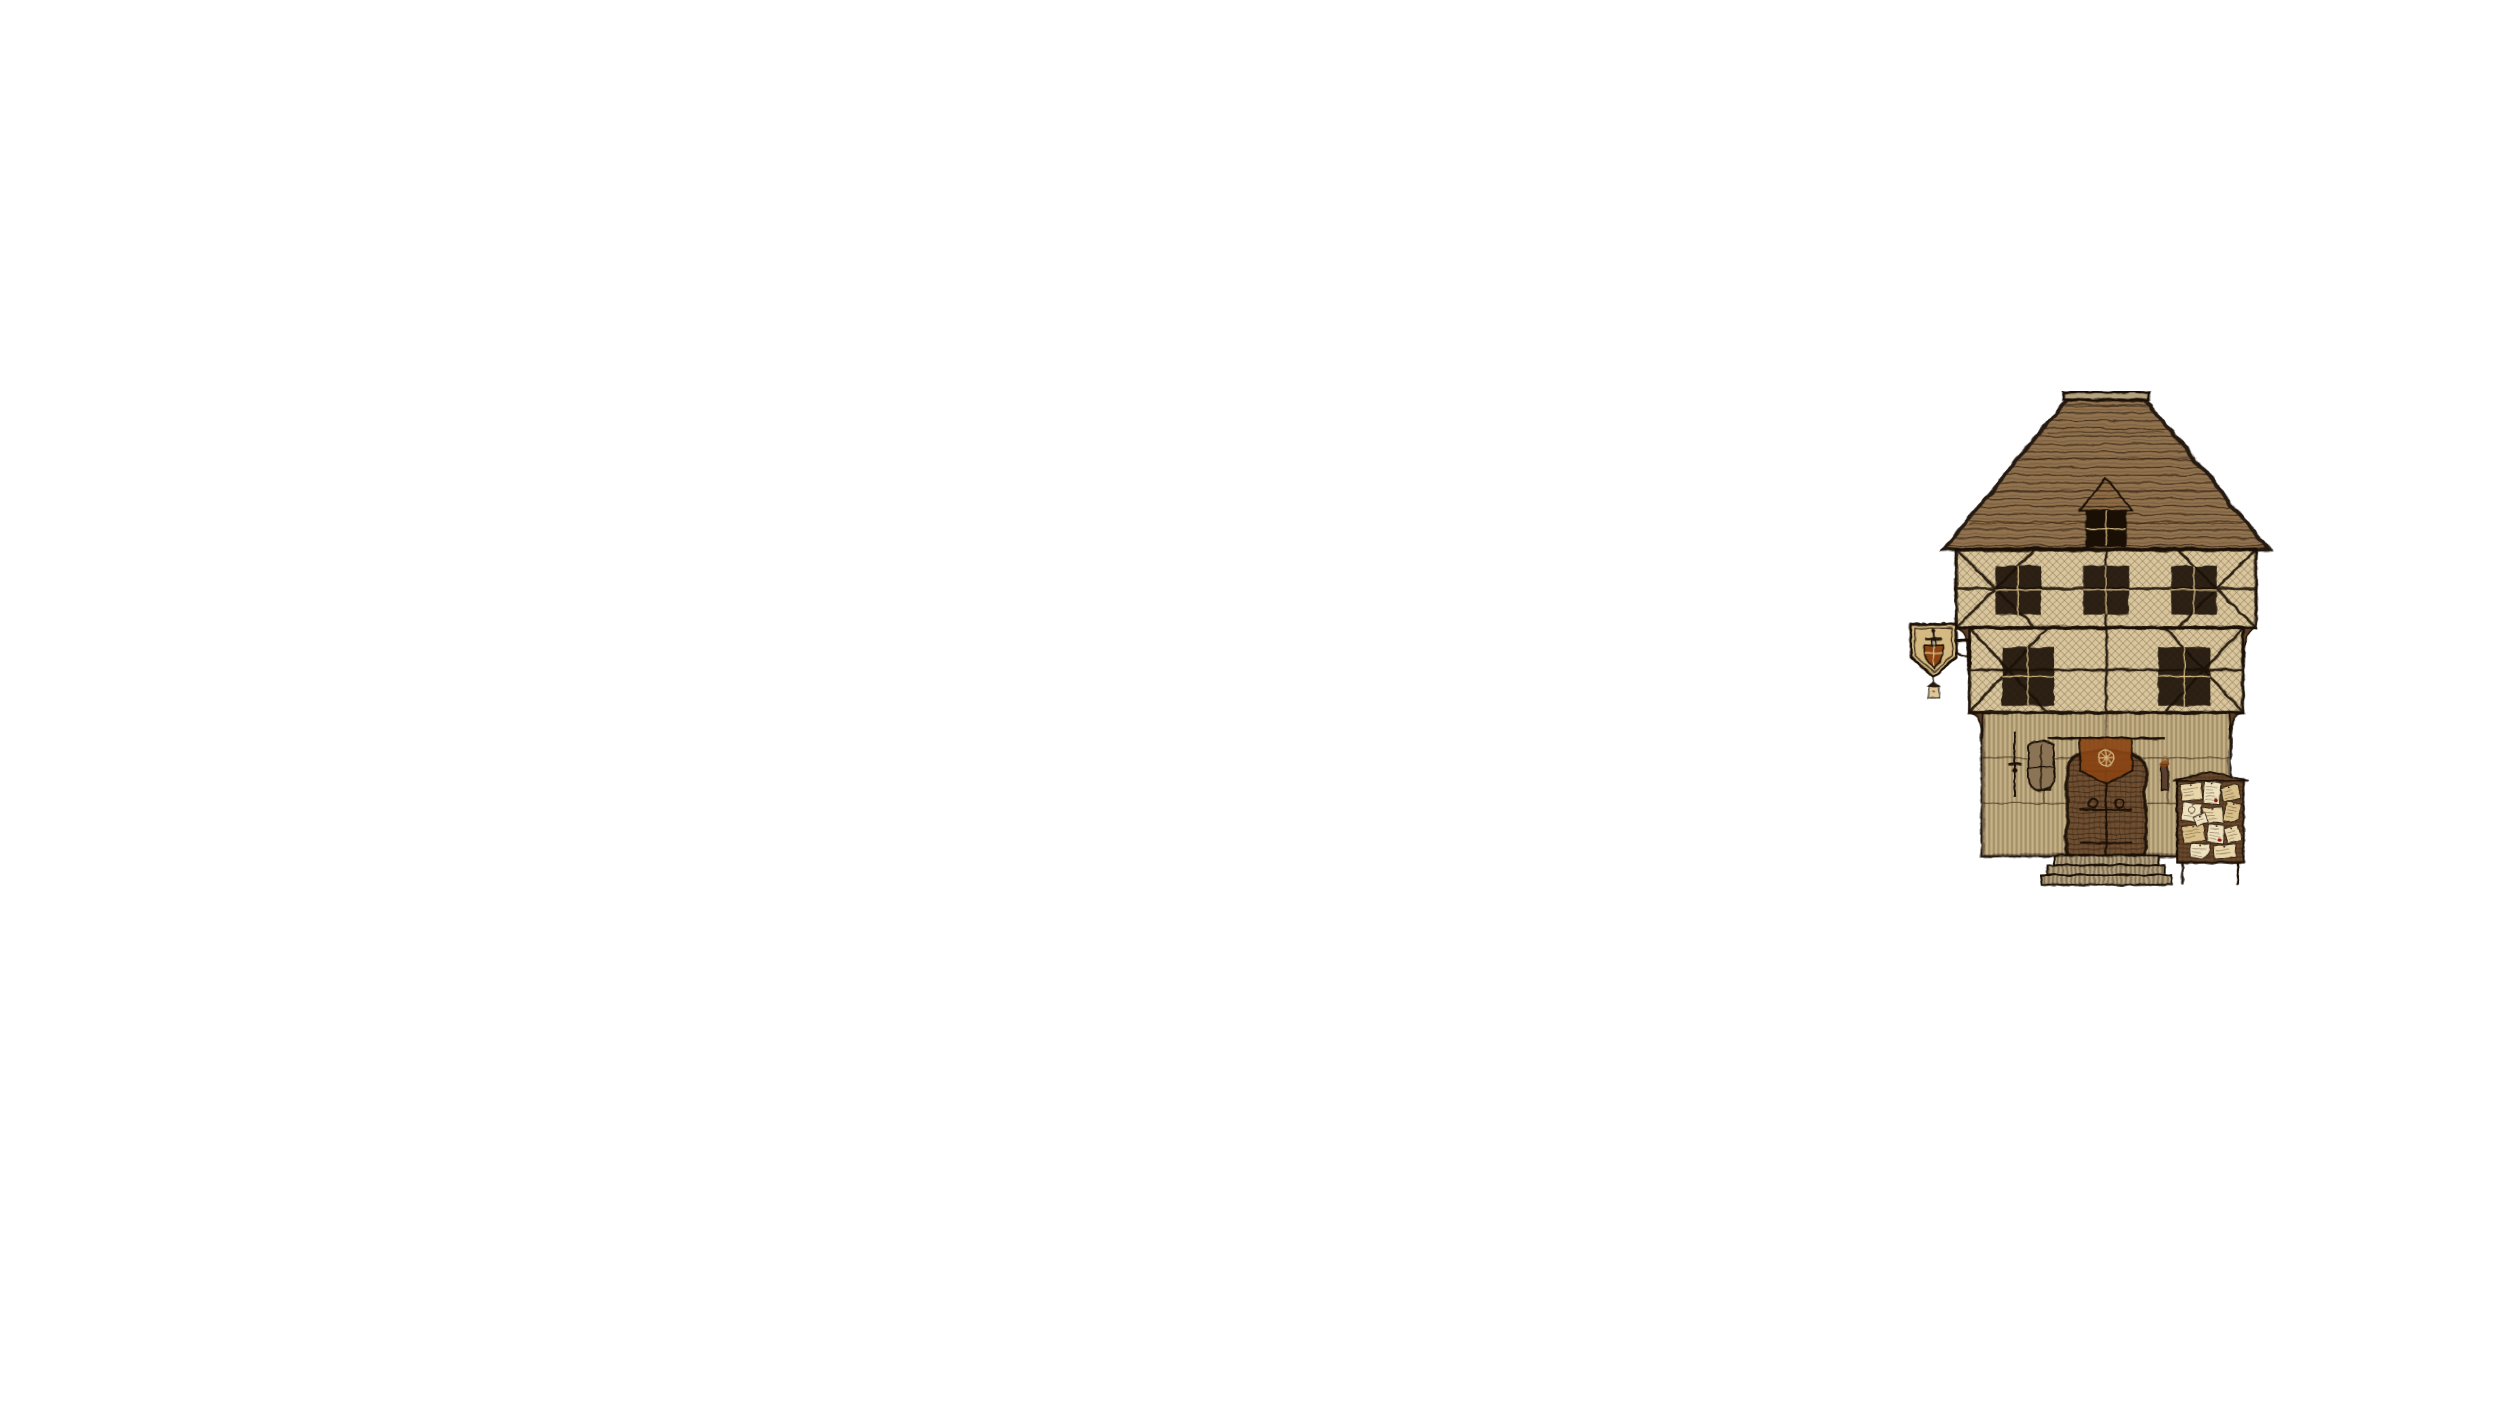
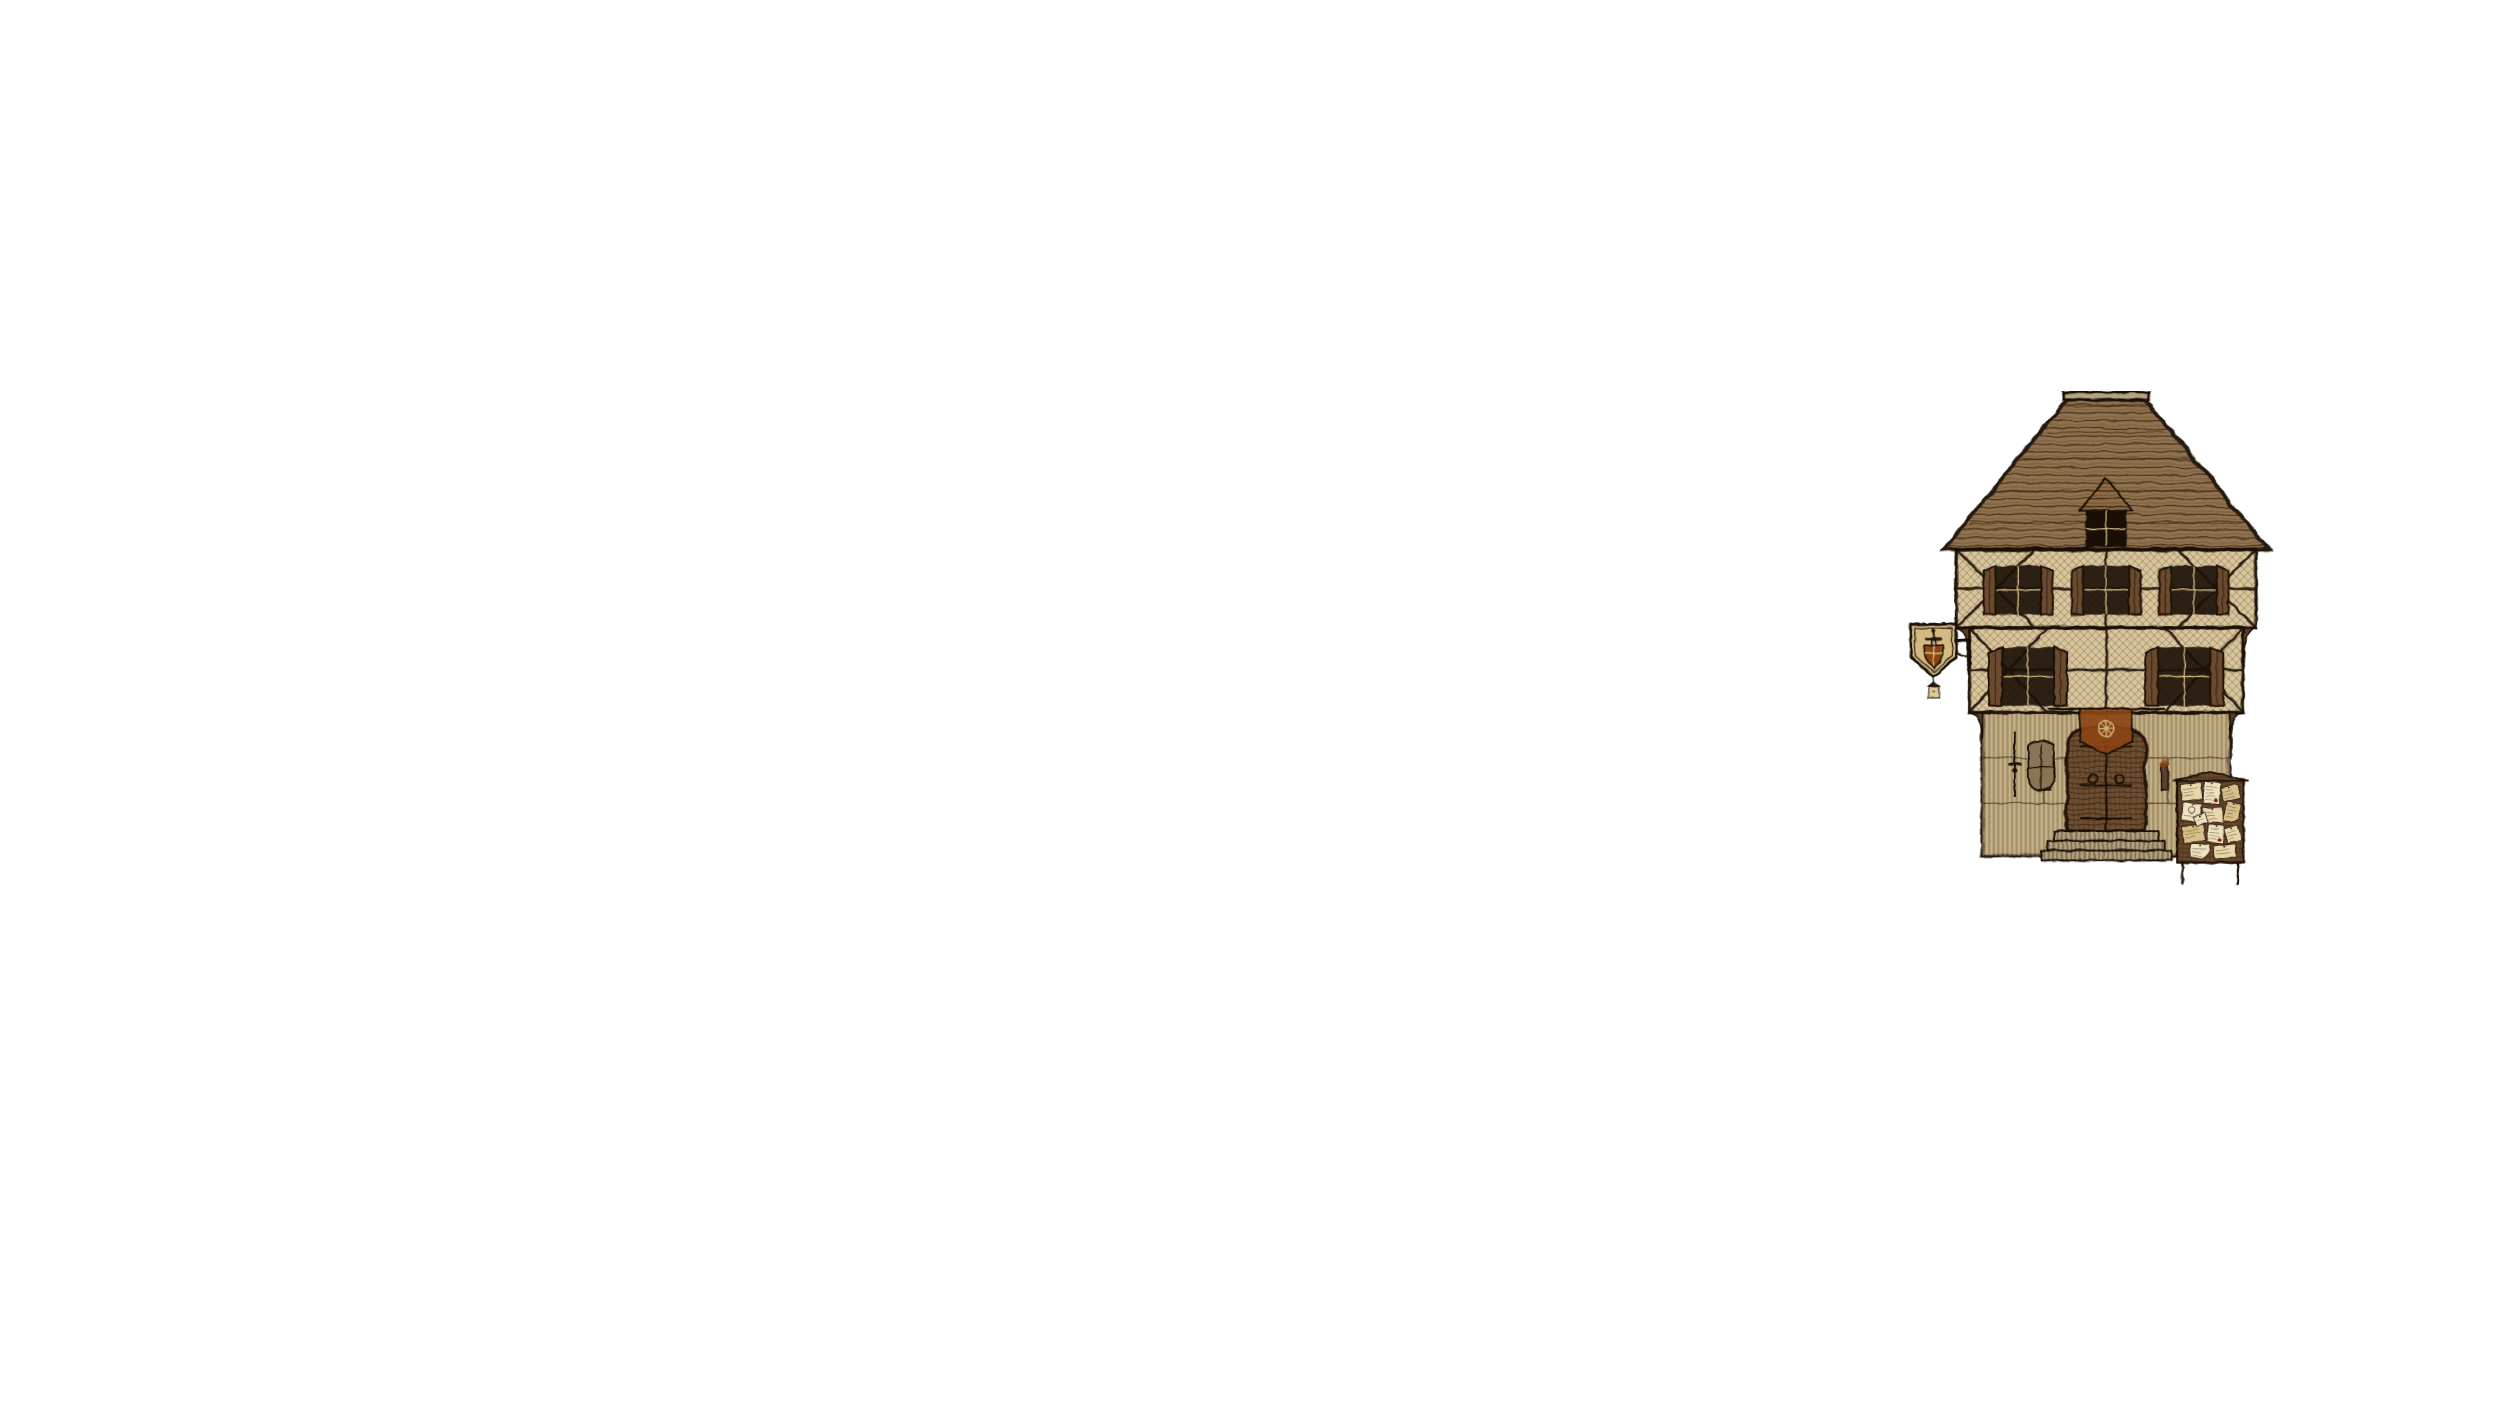
<svg xmlns="http://www.w3.org/2000/svg" viewBox="0 0 3840 2160" width="3840" height="2160">
  <defs>
    <pattern id="hatchStone" patternUnits="userSpaceOnUse" width="7" height="7">
      <rect x="0" y="0" width="7" height="7" fill="#b5a481" />
      <line x1="3.5" y1="0" x2="3.5" y2="7" stroke="#3a2a1a" stroke-width="1.6" opacity="0.8" />
    </pattern>
    <pattern id="hatchTimber" patternUnits="userSpaceOnUse" width="12" height="12">
      <rect x="0" y="0" width="12" height="12" fill="#d9c9a3" />
      <line x1="0" y1="0" x2="12" y2="12" stroke="#3a2a1a" stroke-width="1" opacity="0.5" />
      <line x1="12" y1="0" x2="0" y2="12" stroke="#3a2a1a" stroke-width="1" opacity="0.5" />
    </pattern>
    <pattern id="hatchRoof" patternUnits="userSpaceOnUse" width="10" height="12">
      <rect x="0" y="0" width="10" height="12" fill="#8c6b45" />
      <line x1="0" y1="6" x2="10" y2="6" stroke="#2a1a0a" stroke-width="2" opacity="0.8" />
      <line x1="0" y1="0" x2="10" y2="0" stroke="#2a1a0a" stroke-width="1.2" opacity="0.6" />
    </pattern>
    <pattern id="hatchWood" patternUnits="userSpaceOnUse" width="8" height="8">
      <rect x="0" y="0" width="8" height="8" fill="#6b4a2e" />
      <line x1="0" y1="4" x2="8" y2="4" stroke="#2a1a0a" stroke-width="1.5" opacity="0.7" />
      <line x1="4" y1="0" x2="4" y2="8" stroke="#2a1a0a" stroke-width="1" opacity="0.5" />
    </pattern>
    <filter id="sketchyHeavy" x="-15%" y="-15%" width="130%" height="130%">
      <feTurbulence type="fractalNoise" baseFrequency="0.03 0.04" numOctaves="4" seed="42" result="turb" />
      <feDisplacementMap in="SourceGraphic" in2="turb" scale="8" xChannelSelector="R" yChannelSelector="G" />
    </filter>
    <filter id="sketchyMedium" x="-10%" y="-10%" width="120%" height="120%">
      <feTurbulence type="fractalNoise" baseFrequency="0.05 0.07" numOctaves="3" seed="58" result="turb" />
      <feDisplacementMap in="SourceGraphic" in2="turb" scale="5" xChannelSelector="R" yChannelSelector="G" />
    </filter>
  </defs>
  <g id="guilde-aventuriers" transform="translate(3045, 844)">
    <rect x="0" y="250" width="380" height="220" fill="#d4ba82" stroke="#1a0f05" stroke-width="6" filter="url(#sketchyHeavy)" opacity="0.95" />
    <rect x="0" y="250" width="380" height="220" fill="url(#hatchStone)" opacity="0.6" />
    <rect x="-20" y="120" width="420" height="130" fill="#d4ba82" stroke="#1a0f05" stroke-width="5" filter="url(#sketchyHeavy)" opacity="0.95" />
    <rect x="-20" y="120" width="420" height="130" fill="url(#hatchTimber)" opacity="0.7" />
    <rect x="-40" y="0" width="460" height="120" fill="#d4ba82" stroke="#1a0f05" stroke-width="5" filter="url(#sketchyHeavy)" opacity="0.95" />
    <rect x="-40" y="0" width="460" height="120" fill="url(#hatchTimber)" opacity="0.7" />
    <polygon points="-60,0 130,-230 250,-230 440,0" fill="url(#hatchRoof)" stroke="#1a0f05" stroke-width="6" filter="url(#sketchyHeavy)" opacity="0.95" />
    <rect x="124" y="-242" width="132" height="12" fill="#b5a481" stroke="#1a0f05" stroke-width="4" filter="url(#sketchyMedium)" />
    <g fill="#5a3d24" stroke="#1a0f05" stroke-width="2.5" stroke-linejoin="round" filter="url(#sketchyMedium)">
      <path d="M 0,250 L -20,250 A 20,40 0 0 1 0,290 Z" />
      <path d="M 380,250 L 400,250 A 20,40 0 0 0 380,290 Z" />
      <path d="M -20,120 L -40,120 A 20,60 0 0 1 -20,180 Z" />
      <path d="M 400,120 L 420,120 A 20,60 0 0 0 400,180 Z" />
    </g>
    <g fill="none" stroke="#1a0f05" stroke-width="4" filter="url(#sketchyMedium)" opacity="0.9">
      <rect x="-20" y="120" width="420" height="130" />
      <line x1="-20" y1="120" x2="100" y2="250" />
      <line x1="100" y1="120" x2="-20" y2="250" />
      <line x1="280" y1="120" x2="400" y2="250" />
      <line x1="400" y1="120" x2="280" y2="250" />
      <line x1="190" y1="120" x2="190" y2="250" />
      <line x1="-20" y1="185" x2="400" y2="185" />
    </g>
    <g fill="none" stroke="#1a0f05" stroke-width="4" filter="url(#sketchyMedium)" opacity="0.9">
      <rect x="-40" y="0" width="460" height="120" />
      <line x1="-40" y1="0" x2="80" y2="120" />
      <line x1="80" y1="0" x2="-40" y2="120" />
      <line x1="300" y1="0" x2="420" y2="120" />
      <line x1="420" y1="0" x2="300" y2="120" />
      <line x1="190" y1="0" x2="190" y2="120" />
      <line x1="-40" y1="60" x2="420" y2="60" />
    </g>
    <g stroke="#2a1a0a" stroke-width="2" opacity="0.6" filter="url(#sketchyMedium)">
      <line x1="0" y1="320" x2="380" y2="320" />
      <line x1="0" y1="390" x2="380" y2="390" />
      <line x1="190" y1="250" x2="190" y2="320" />
      <line x1="95" y1="320" x2="95" y2="390" />
      <line x1="285" y1="320" x2="285" y2="390" />
    </g>
    <g stroke="#2a1a0a" stroke-width="1.5" opacity="0.6" filter="url(#sketchyMedium)">
      <line x1="-20" y1="-40" x2="400" y2="-40" />
      <line x1="20" y1="-90" x2="360" y2="-90" />
      <line x1="60" y1="-140" x2="320" y2="-140" />
      <line x1="100" y1="-180" x2="280" y2="-180" />
      <line x1="125" y1="-220" x2="255" y2="-220" />
    </g>
-     <path d="M 130,470 L 130,340 Q 130,310 190,310 Q 250,310 250,340 L 250,470 Z" fill="url(#hatchWood)" stroke="#1a0f05" stroke-width="5" filter="url(#sketchyHeavy)" opacity="0.95" />
-     <g stroke="#1a0f05" stroke-width="3" filter="url(#sketchyMedium)">
-       <line x1="150" y1="340" x2="230" y2="340" />
-       <line x1="150" y1="400" x2="230" y2="400" />
-       <line x1="150" y1="450" x2="230" y2="450" />
-       <line x1="190" y1="310" x2="190" y2="470" />
-     </g>
-     <circle cx="170" cy="390" r="7" fill="none" stroke="#1a0f05" stroke-width="3" filter="url(#sketchyMedium)" />
-     <circle cx="210" cy="390" r="7" fill="none" stroke="#1a0f05" stroke-width="3" filter="url(#sketchyMedium)" />
+     <g transform="translate(0,-37.5)">
+       <path d="M 130,470 L 130,340 Q 130,310 190,310 Q 250,310 250,340 L 250,470 Z" fill="url(#hatchWood)" stroke="#1a0f05" stroke-width="5" filter="url(#sketchyHeavy)" opacity="0.95" />
+       <g stroke="#1a0f05" stroke-width="3" filter="url(#sketchyMedium)">
+         <line x1="150" y1="340" x2="230" y2="340" />
+         <line x1="150" y1="400" x2="230" y2="400" />
+         <line x1="150" y1="450" x2="230" y2="450" />
+         <line x1="190" y1="310" x2="190" y2="470" />
+       </g>
+       <circle cx="170" cy="390" r="7" fill="none" stroke="#1a0f05" stroke-width="3" filter="url(#sketchyMedium)" />
+       <circle cx="210" cy="390" r="7" fill="none" stroke="#1a0f05" stroke-width="3" filter="url(#sketchyMedium)" />
+     </g>
    <g filter="url(#sketchyMedium)">
      <rect x="30" y="150" width="80" height="90" fill="#1a0f05" opacity="0.9" />
      <rect x="270" y="150" width="80" height="90" fill="#1a0f05" opacity="0.9" />
      <line x1="70" y1="150" x2="70" y2="240" stroke="#d4ba82" stroke-width="2" />
      <line x1="30" y1="195" x2="110" y2="195" stroke="#d4ba82" stroke-width="2" />
      <line x1="310" y1="150" x2="310" y2="240" stroke="#d4ba82" stroke-width="2" />
      <line x1="270" y1="195" x2="350" y2="195" stroke="#d4ba82" stroke-width="2" />
    </g>
    <g filter="url(#sketchyMedium)">
      <rect x="20" y="25" width="70" height="75" fill="#1a0f05" opacity="0.9" />
      <rect x="155" y="25" width="70" height="75" fill="#1a0f05" opacity="0.9" />
      <rect x="290" y="25" width="70" height="75" fill="#1a0f05" opacity="0.9" />
      <line x1="55" y1="25" x2="55" y2="100" stroke="#d4ba82" stroke-width="2" />
      <line x1="20" y1="62" x2="90" y2="62" stroke="#d4ba82" stroke-width="2" />
      <line x1="190" y1="25" x2="190" y2="100" stroke="#d4ba82" stroke-width="2" />
      <line x1="155" y1="62" x2="225" y2="62" stroke="#d4ba82" stroke-width="2" />
      <line x1="325" y1="25" x2="325" y2="100" stroke="#d4ba82" stroke-width="2" />
      <line x1="290" y1="62" x2="360" y2="62" stroke="#d4ba82" stroke-width="2" />
    </g>
    <g filter="url(#sketchyMedium)">
+       <path d="M 30,150 L 10,159 L 10,240 L 30,240 Z" fill="#6b4a2e" stroke="#1a0f05" stroke-width="3" />
+       <path d="M 110,150 L 130,159 L 130,240 L 110,240 Z" fill="#6b4a2e" stroke="#1a0f05" stroke-width="3" />
+       <path d="M 20,156.5 L 20,238 M 120,156.5 L 120,238" stroke="#3a2a1a" stroke-width="1.8" />
+       <path d="M 270,150 L 250,159 L 250,240 L 270,240 Z" fill="#6b4a2e" stroke="#1a0f05" stroke-width="3" />
+       <path d="M 350,150 L 370,159 L 370,240 L 350,240 Z" fill="#6b4a2e" stroke="#1a0f05" stroke-width="3" />
+       <path d="M 260,156.5 L 260,238 M 360,156.5 L 360,238" stroke="#3a2a1a" stroke-width="1.8" />
+       <path d="M 20,25 L 2,32.5 L 2,100 L 20,100 Z" fill="#6b4a2e" stroke="#1a0f05" stroke-width="3" />
+       <path d="M 90,25 L 108,32.5 L 108,100 L 90,100 Z" fill="#6b4a2e" stroke="#1a0f05" stroke-width="3" />
+       <path d="M 11,30.8 L 11,98 M 99,30.8 L 99,98" stroke="#3a2a1a" stroke-width="1.8" />
+       <path d="M 155,25 L 137,32.5 L 137,100 L 155,100 Z" fill="#6b4a2e" stroke="#1a0f05" stroke-width="3" />
+       <path d="M 225,25 L 243,32.5 L 243,100 L 225,100 Z" fill="#6b4a2e" stroke="#1a0f05" stroke-width="3" />
+       <path d="M 146,30.8 L 146,98 M 234,30.8 L 234,98" stroke="#3a2a1a" stroke-width="1.8" />
+       <path d="M 290,25 L 272,32.5 L 272,100 L 290,100 Z" fill="#6b4a2e" stroke="#1a0f05" stroke-width="3" />
+       <path d="M 360,25 L 378,32.5 L 378,100 L 360,100 Z" fill="#6b4a2e" stroke="#1a0f05" stroke-width="3" />
+       <path d="M 281,30.8 L 281,98 M 369,30.8 L 369,98" stroke="#3a2a1a" stroke-width="1.8" />
+     </g>
+     <g filter="url(#sketchyMedium)">
      <polygon points="150,-60 190,-110 230,-60" fill="url(#hatchRoof)" stroke="#1a0f05" stroke-width="3" />
      <rect x="160" y="-60" width="60" height="55" fill="#1a0f05" stroke="#1a0f05" stroke-width="3" />
      <line x1="190" y1="-60" x2="190" y2="-5" stroke="#d4ba82" stroke-width="2" />
      <line x1="160" y1="-32" x2="220" y2="-32" stroke="#d4ba82" stroke-width="2" />
    </g>
-     <g filter="url(#sketchyMedium)">
-       <rect x="110" y="470" width="160" height="15" fill="url(#hatchStone)" stroke="#1a0f05" stroke-width="3" />
-       <rect x="100" y="485" width="180" height="15" fill="url(#hatchStone)" stroke="#1a0f05" stroke-width="3" />
-       <rect x="90" y="500" width="200" height="15" fill="url(#hatchStone)" stroke="#1a0f05" stroke-width="3" />
+     <g transform="translate(0,-37.5)">
+       <g filter="url(#sketchyMedium)">
+         <rect x="110" y="470" width="160" height="15" fill="url(#hatchStone)" stroke="#1a0f05" stroke-width="3" />
+         <rect x="100" y="485" width="180" height="15" fill="url(#hatchStone)" stroke="#1a0f05" stroke-width="3" />
+         <rect x="90" y="500" width="200" height="15" fill="url(#hatchStone)" stroke="#1a0f05" stroke-width="3" />
+       </g>
    </g>
    <g filter="url(#sketchyMedium)">
      <rect x="95" y="330" width="10" height="40" fill="#5a4030" stroke="#1a0f05" stroke-width="2" />
      <path d="M 92,330 Q 100,315 108,330 Q 100,340 92,330" fill="#8b4513" opacity="0.8" />
      <path d="M 95,325 Q 100,310 105,325" fill="none" stroke="#8b4513" stroke-width="1.5" opacity="0.6" />
      <rect x="275" y="330" width="10" height="40" fill="#5a4030" stroke="#1a0f05" stroke-width="2" />
      <path d="M 272,330 Q 280,315 288,330 Q 280,340 272,330" fill="#8b4513" opacity="0.8" />
      <path d="M 275,325 Q 280,310 285,325" fill="none" stroke="#8b4513" stroke-width="1.5" opacity="0.6" />
    </g>
    <g filter="url(#sketchyMedium)">
      <line x1="50" y1="280" x2="50" y2="380" stroke="#1a0f05" stroke-width="3" />
      <line x1="40" y1="330" x2="60" y2="330" stroke="#1a0f05" stroke-width="4" />
      <circle cx="50" cy="340" r="4" fill="#1a0f05" />
      <path d="M 70,300 L 70,350 Q 70,370 90,370 Q 110,370 110,350 L 110,300 Q 90,290 70,300 Z" fill="#8b7355" stroke="#1a0f05" stroke-width="3" />
      <line x1="90" y1="300" x2="90" y2="370" stroke="#1a0f05" stroke-width="2" />
      <line x1="70" y1="335" x2="110" y2="335" stroke="#1a0f05" stroke-width="2" />
    </g>
    <g id="tableau-quetes" transform="translate(350,515) scale(0.85) translate(-350,-470)" filter="url(#sketchyMedium)">
      <rect x="290" y="280" width="120" height="150" fill="url(#hatchWood)" stroke="#1a0f05" stroke-width="4" />
      <line x1="300" y1="430" x2="300" y2="470" stroke="#1a0f05" stroke-width="4" />
      <line x1="400" y1="430" x2="400" y2="470" stroke="#1a0f05" stroke-width="4" />
      <path d="M 282,282 L 350,266 L 418,282 Z" fill="url(#hatchWood)" stroke="#1a0f05" stroke-width="3" />
      <g transform="rotate(-6, 316, 302)">
        <rect x="297" y="287" width="38" height="30" fill="#e9d7ab" stroke="#1a0f05" stroke-width="1.5" />
        <line x1="301" y1="296" x2="328.3" y2="296" stroke="#3a2a1a" stroke-width="1" opacity="0.7" />
        <line x1="301" y1="302" x2="318.7" y2="302" stroke="#3a2a1a" stroke-width="1" opacity="0.7" />
        <line x1="301" y1="308" x2="321.1" y2="308" stroke="#3a2a1a" stroke-width="1" opacity="0.7" />
        <circle cx="316" cy="290" r="1.6" fill="#1a0f05" />
      </g>
      <g transform="rotate(4, 353, 304)">
        <rect x="338" y="284" width="30" height="40" fill="#efe2bf" stroke="#1a0f05" stroke-width="1.5" />
        <line x1="342" y1="293" x2="362.0" y2="293" stroke="#3a2a1a" stroke-width="1" opacity="0.7" />
        <line x1="342" y1="299" x2="355.0" y2="299" stroke="#3a2a1a" stroke-width="1" opacity="0.7" />
        <line x1="342" y1="305" x2="356.7" y2="305" stroke="#3a2a1a" stroke-width="1" opacity="0.7" />
        <line x1="342" y1="311" x2="358.5" y2="311" stroke="#3a2a1a" stroke-width="1" opacity="0.7" />
        <line x1="342" y1="317" x2="360.3" y2="317" stroke="#3a2a1a" stroke-width="1" opacity="0.7" />
        <circle cx="361" cy="317" r="3.5" fill="#8b1a1a" />
        <circle cx="353" cy="287" r="1.6" fill="#1a0f05" />
      </g>
      <g transform="rotate(-11, 387, 304)">
        <rect x="371" y="291" width="32" height="26" fill="#d9c08a" stroke="#1a0f05" stroke-width="1.5" />
        <line x1="375" y1="300" x2="389.2" y2="300" stroke="#3a2a1a" stroke-width="1" opacity="0.7" />
        <line x1="375" y1="306" x2="391.1" y2="306" stroke="#3a2a1a" stroke-width="1" opacity="0.7" />
        <line x1="375" y1="312" x2="393.0" y2="312" stroke="#3a2a1a" stroke-width="1" opacity="0.7" />
        <circle cx="387" cy="294" r="1.6" fill="#1a0f05" />
      </g>
      <g transform="rotate(7, 316, 339)">
        <rect x="299" y="322" width="34" height="34" fill="#efe2bf" stroke="#1a0f05" stroke-width="1.5" />
        <circle cx="316" cy="335" r="6" fill="none" stroke="#3a2a1a" stroke-width="1.2" />
        <line x1="303" y1="346" x2="318.3" y2="346" stroke="#3a2a1a" stroke-width="1" opacity="0.7" />
        <circle cx="316" cy="325" r="1.6" fill="#1a0f05" />
      </g>
      <g transform="rotate(-3, 355, 344)">
        <rect x="337" y="330" width="36" height="28" fill="#e9d7ab" stroke="#1a0f05" stroke-width="1.5" />
        <line x1="341" y1="339" x2="356.4" y2="339" stroke="#3a2a1a" stroke-width="1" opacity="0.7" />
        <line x1="341" y1="345" x2="358.6" y2="345" stroke="#3a2a1a" stroke-width="1" opacity="0.7" />
        <line x1="341" y1="351" x2="360.9" y2="351" stroke="#3a2a1a" stroke-width="1" opacity="0.7" />
        <circle cx="355" cy="333" r="1.6" fill="#1a0f05" />
      </g>
      <g transform="rotate(12, 389.5, 339)">
        <path d="M 376,321 L 403,321 L 403,349 L 396,354 L 391,357 L 376,357 Z" fill="#d9c08a" stroke="#1a0f05" stroke-width="1.5" />
        <line x1="380" y1="330" x2="395.0" y2="330" stroke="#3a2a1a" stroke-width="1" opacity="0.7" />
        <line x1="380" y1="336" x2="396.5" y2="336" stroke="#3a2a1a" stroke-width="1" opacity="0.7" />
        <line x1="380" y1="342" x2="390.4" y2="342" stroke="#3a2a1a" stroke-width="1" opacity="0.7" />
        <line x1="380" y1="348" x2="392.0" y2="348" stroke="#3a2a1a" stroke-width="1" opacity="0.7" />
        <circle cx="389.5" cy="324" r="1.6" fill="#1a0f05" />
      </g>
      <g transform="rotate(-8, 320, 377)">
        <rect x="300" y="362" width="40" height="30" fill="#d9c08a" stroke="#1a0f05" stroke-width="1.5" />
        <line x1="304" y1="371" x2="330.6" y2="371" stroke="#3a2a1a" stroke-width="1" opacity="0.7" />
        <line x1="304" y1="377" x2="333.1" y2="377" stroke="#3a2a1a" stroke-width="1" opacity="0.7" />
        <line x1="304" y1="383" x2="322.9" y2="383" stroke="#3a2a1a" stroke-width="1" opacity="0.7" />
        <circle cx="320" cy="365" r="1.6" fill="#1a0f05" />
      </g>
      <g transform="rotate(5, 360, 378)">
        <rect x="345" y="361" width="30" height="34" fill="#efe2bf" stroke="#1a0f05" stroke-width="1.5" />
        <line x1="349" y1="370" x2="365.5" y2="370" stroke="#3a2a1a" stroke-width="1" opacity="0.7" />
        <line x1="349" y1="376" x2="367.3" y2="376" stroke="#3a2a1a" stroke-width="1" opacity="0.7" />
        <line x1="349" y1="382" x2="369.0" y2="382" stroke="#3a2a1a" stroke-width="1" opacity="0.7" />
        <line x1="349" y1="388" x2="362.0" y2="388" stroke="#3a2a1a" stroke-width="1" opacity="0.7" />
        <circle cx="368" cy="388" r="3.5" fill="#8b1a1a" />
        <circle cx="360" cy="364" r="1.6" fill="#1a0f05" />
      </g>
      <g transform="rotate(-15, 391, 379)">
        <rect x="378" y="365" width="26" height="28" fill="#e9d7ab" stroke="#1a0f05" stroke-width="1.5" />
        <line x1="382" y1="374" x2="396.2" y2="374" stroke="#3a2a1a" stroke-width="1" opacity="0.7" />
        <line x1="382" y1="380" x2="397.7" y2="380" stroke="#3a2a1a" stroke-width="1" opacity="0.7" />
        <line x1="382" y1="386" x2="391.9" y2="386" stroke="#3a2a1a" stroke-width="1" opacity="0.7" />
        <circle cx="391" cy="368" r="1.6" fill="#1a0f05" />
      </g>
      <g transform="rotate(3, 331, 409)">
        <path d="M 314,396 L 348,396 L 348,414 L 341,419 L 336,422 L 314,422 Z" fill="#efe2bf" stroke="#1a0f05" stroke-width="1.5" />
        <line x1="318" y1="405" x2="341.7" y2="405" stroke="#3a2a1a" stroke-width="1" opacity="0.7" />
        <line x1="318" y1="411" x2="333.3" y2="411" stroke="#3a2a1a" stroke-width="1" opacity="0.7" />
        <line x1="318" y1="417" x2="335.4" y2="417" stroke="#3a2a1a" stroke-width="1" opacity="0.7" />
        <circle cx="331" cy="399" r="1.6" fill="#1a0f05" />
      </g>
      <g transform="rotate(-5, 376, 410)">
        <rect x="356" y="398" width="40" height="24" fill="#e9d7ab" stroke="#1a0f05" stroke-width="1.5" />
        <line x1="360" y1="407" x2="384.0" y2="407" stroke="#3a2a1a" stroke-width="1" opacity="0.7" />
        <line x1="360" y1="413" x2="386.6" y2="413" stroke="#3a2a1a" stroke-width="1" opacity="0.7" />
        <circle cx="376" cy="401" r="1.6" fill="#1a0f05" />
      </g>
      <g transform="rotate(-20, 333, 352)">
        <rect x="322" y="343" width="22" height="18" fill="#efe2bf" stroke="#1a0f05" stroke-width="1.5" />
        <line x1="326" y1="352" x2="337.1" y2="352" stroke="#3a2a1a" stroke-width="1" opacity="0.7" />
        <circle cx="333" cy="346" r="1.6" fill="#1a0f05" />
      </g>
    </g>
-     <g filter="url(#sketchyMedium)">
+     <g filter="url(#sketchyMedium)" transform="translate(0,-45)">
      <line x1="100" y1="290" x2="280" y2="290" stroke="#1a0f05" stroke-width="4" />
      <path d="M 150,290 L 230,290 L 230,340 L 190,360 L 150,340 Z" fill="#8b4513" stroke="#1a0f05" stroke-width="3" opacity="0.9" />
      <circle cx="190" cy="320" r="12" fill="none" stroke="#d4ba82" stroke-width="2" />
      <line x1="190" y1="308" x2="190" y2="332" stroke="#d4ba82" stroke-width="2" />
      <line x1="178" y1="320" x2="202" y2="320" stroke="#d4ba82" stroke-width="2" />
      <line x1="182" y1="312" x2="198" y2="328" stroke="#d4ba82" stroke-width="1.5" />
      <line x1="198" y1="312" x2="182" y2="328" stroke="#d4ba82" stroke-width="1.5" />
    </g>
    <g id="enseigne-guilde" filter="url(#sketchyMedium)">
      <g transform="translate(380,0) scale(-1,1)">
        <path d="M 400,180 L 400,140 L 480,140" fill="none" stroke="#1a0f05" stroke-width="5" stroke-linecap="round" stroke-linejoin="round" />
        <path d="M 400,165 Q 425,165 425,140" fill="none" stroke="#1a0f05" stroke-width="3" stroke-linecap="round" />
        <line x1="480" y1="140" x2="485" y2="135" stroke="#1a0f05" stroke-width="3" stroke-linecap="round" />
        <line x1="435" y1="140" x2="440" y2="115" stroke="#1a0f05" stroke-width="2.5" stroke-dasharray="4,2" />
        <line x1="475" y1="140" x2="470" y2="115" stroke="#1a0f05" stroke-width="2.5" stroke-dasharray="4,2" />
        <circle cx="440" cy="115" r="3" fill="none" stroke="#1a0f05" stroke-width="2" />
        <circle cx="470" cy="115" r="3" fill="none" stroke="#1a0f05" stroke-width="2" />
        <path d="M 420,115 L 490,115 L 490,165 L 455,195 L 420,165 Z" fill="#d4ba82" stroke="#1a0f05" stroke-width="4" stroke-linejoin="round" />
        <path d="M 426,121 L 484,121 L 484,163 L 455,188 L 426,163 Z" fill="none" stroke="#3a2a1a" stroke-width="2" stroke-linejoin="round" />
        <line x1="455" y1="195" x2="455" y2="210" stroke="#1a0f05" stroke-width="2" />
        <polygon points="448,210 462,210 464,228 446,228" fill="#d4ba82" stroke="#1a0f05" stroke-width="2" opacity="0.8" />
        <polygon points="446,210 455,203 464,210" fill="#2a1a0a" stroke="#1a0f05" stroke-width="1.5" />
        <path d="M 452,218 Q 455,214 458,218 Q 455,222 452,218" fill="#8b4513" opacity="0.7" />
      </g>
      <g stroke="#1a0f05" stroke-linecap="round" stroke-linejoin="round">
        <path d="M -78,139 L -72,139 L -72,176 L -75,183 L -78,176 Z" fill="#b9b1a0" stroke-width="2" />
        <line x1="-87" y1="138" x2="-63" y2="138" stroke-width="3.5" />
        <line x1="-75" y1="137" x2="-75" y2="127" stroke-width="3" />
        <circle cx="-75" cy="125" r="2.5" fill="#1a0f05" stroke-width="1" />
        <path d="M -89,147 L -61,147 L -61,160 Q -61,172 -75,179 Q -89,172 -89,160 Z" fill="#8b4513" stroke-width="2.5" />
        <line x1="-75" y1="148" x2="-75" y2="177" stroke="#d4ba82" stroke-width="2" />
        <line x1="-88" y1="159" x2="-62" y2="159" stroke="#d4ba82" stroke-width="2" />
      </g>
    </g>
  </g>
</svg>
